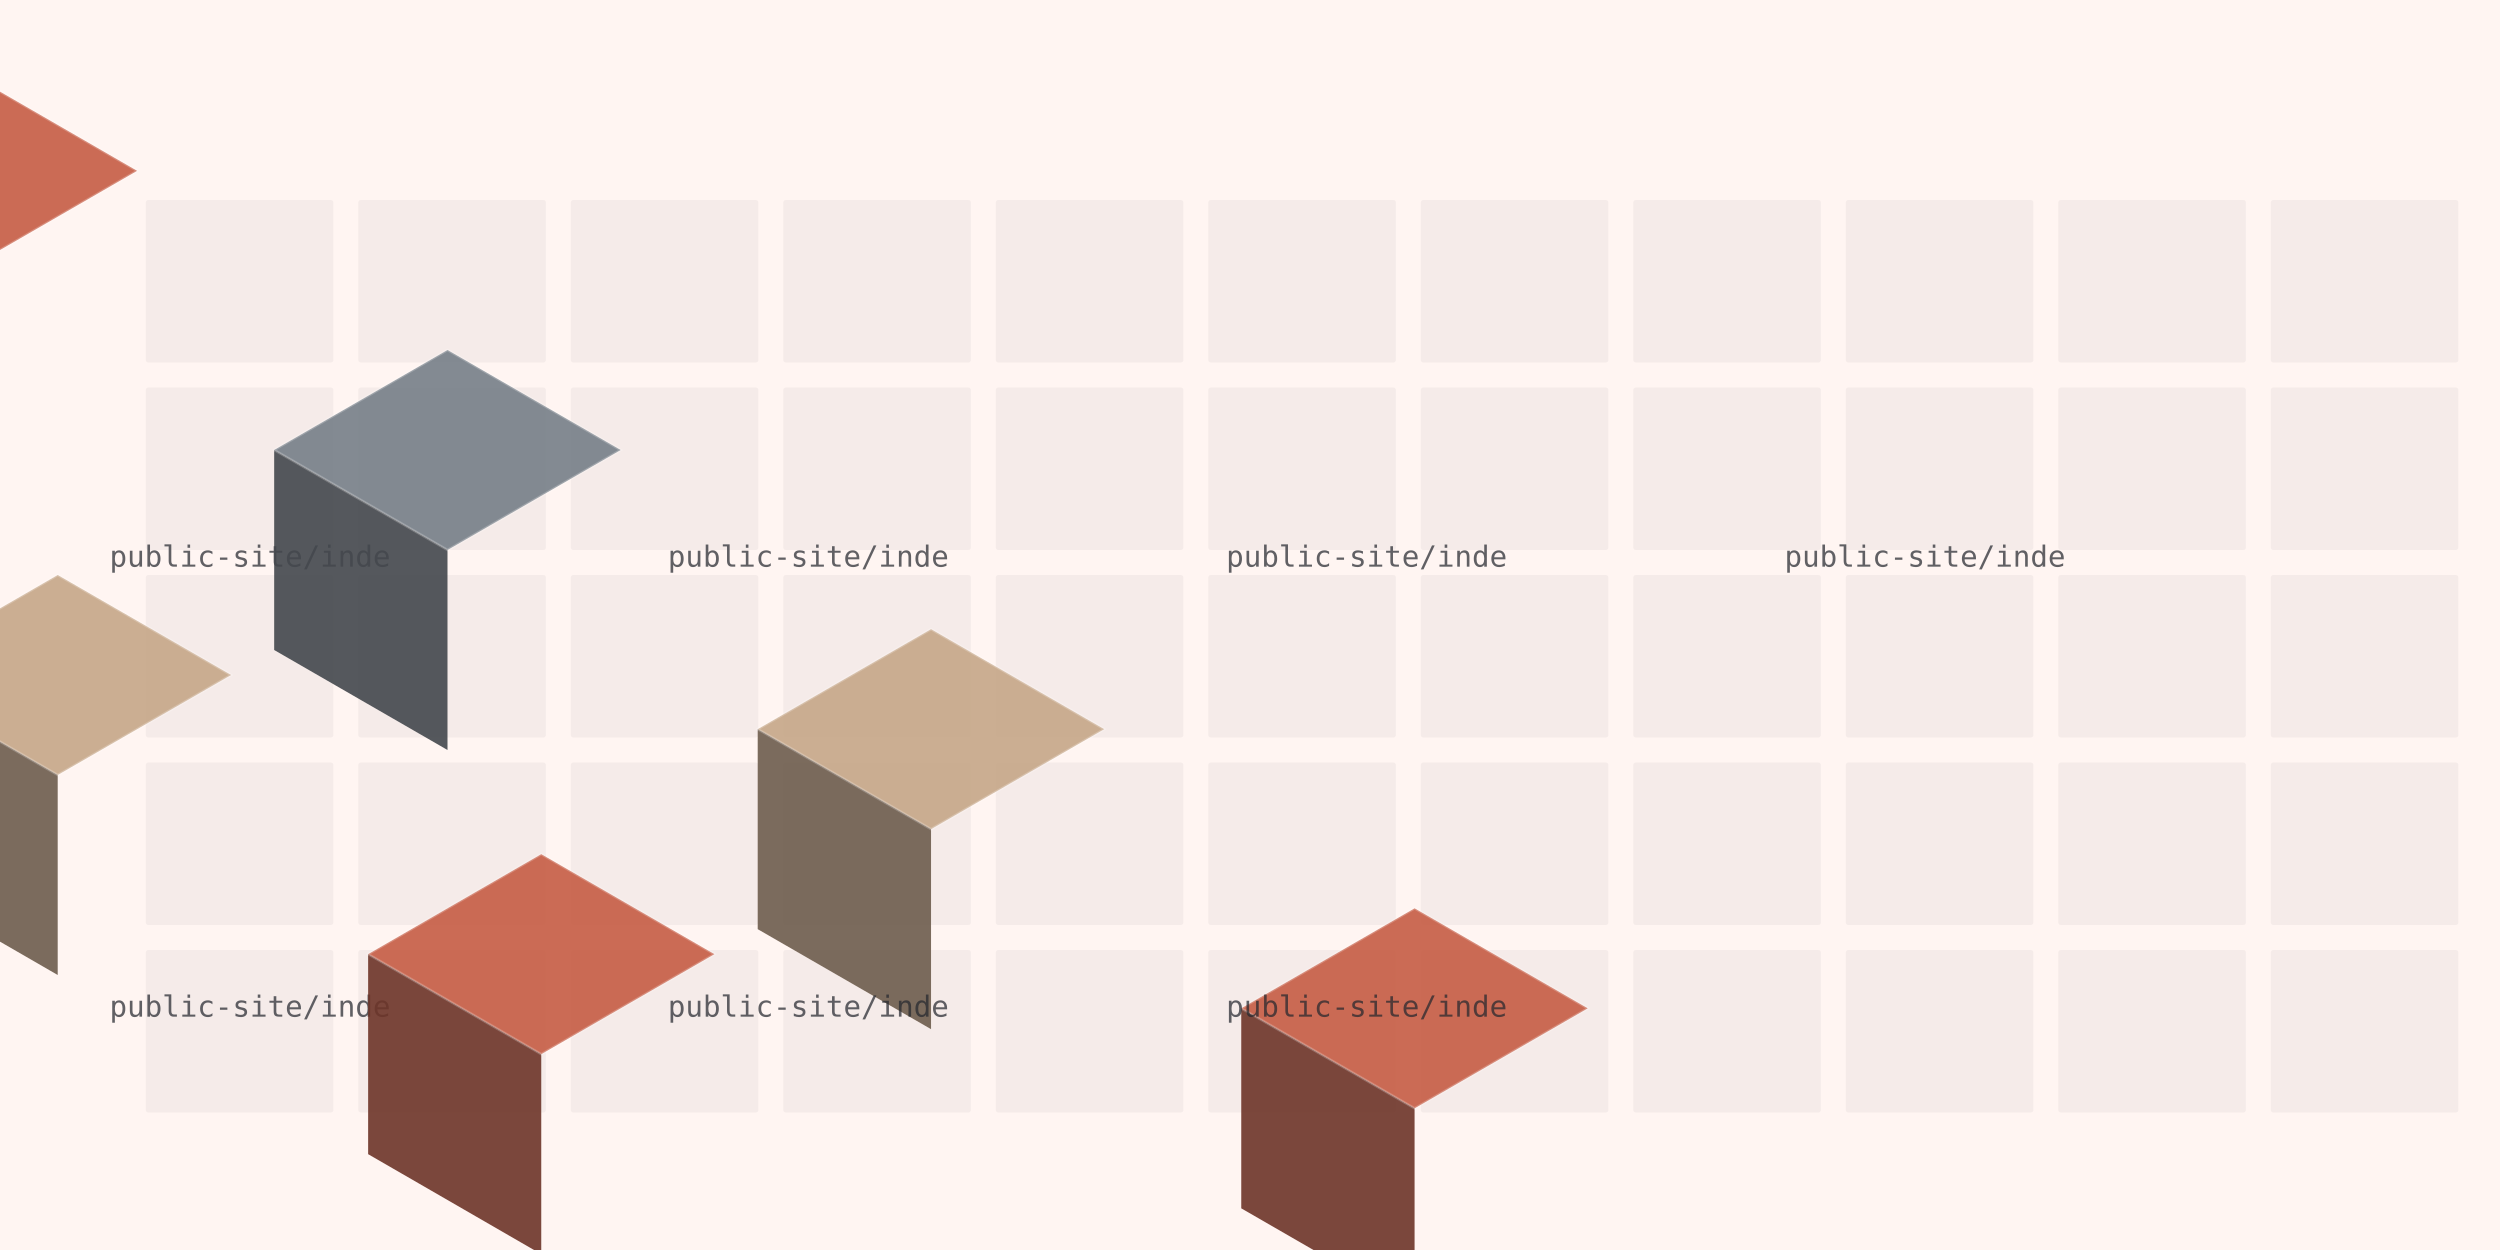
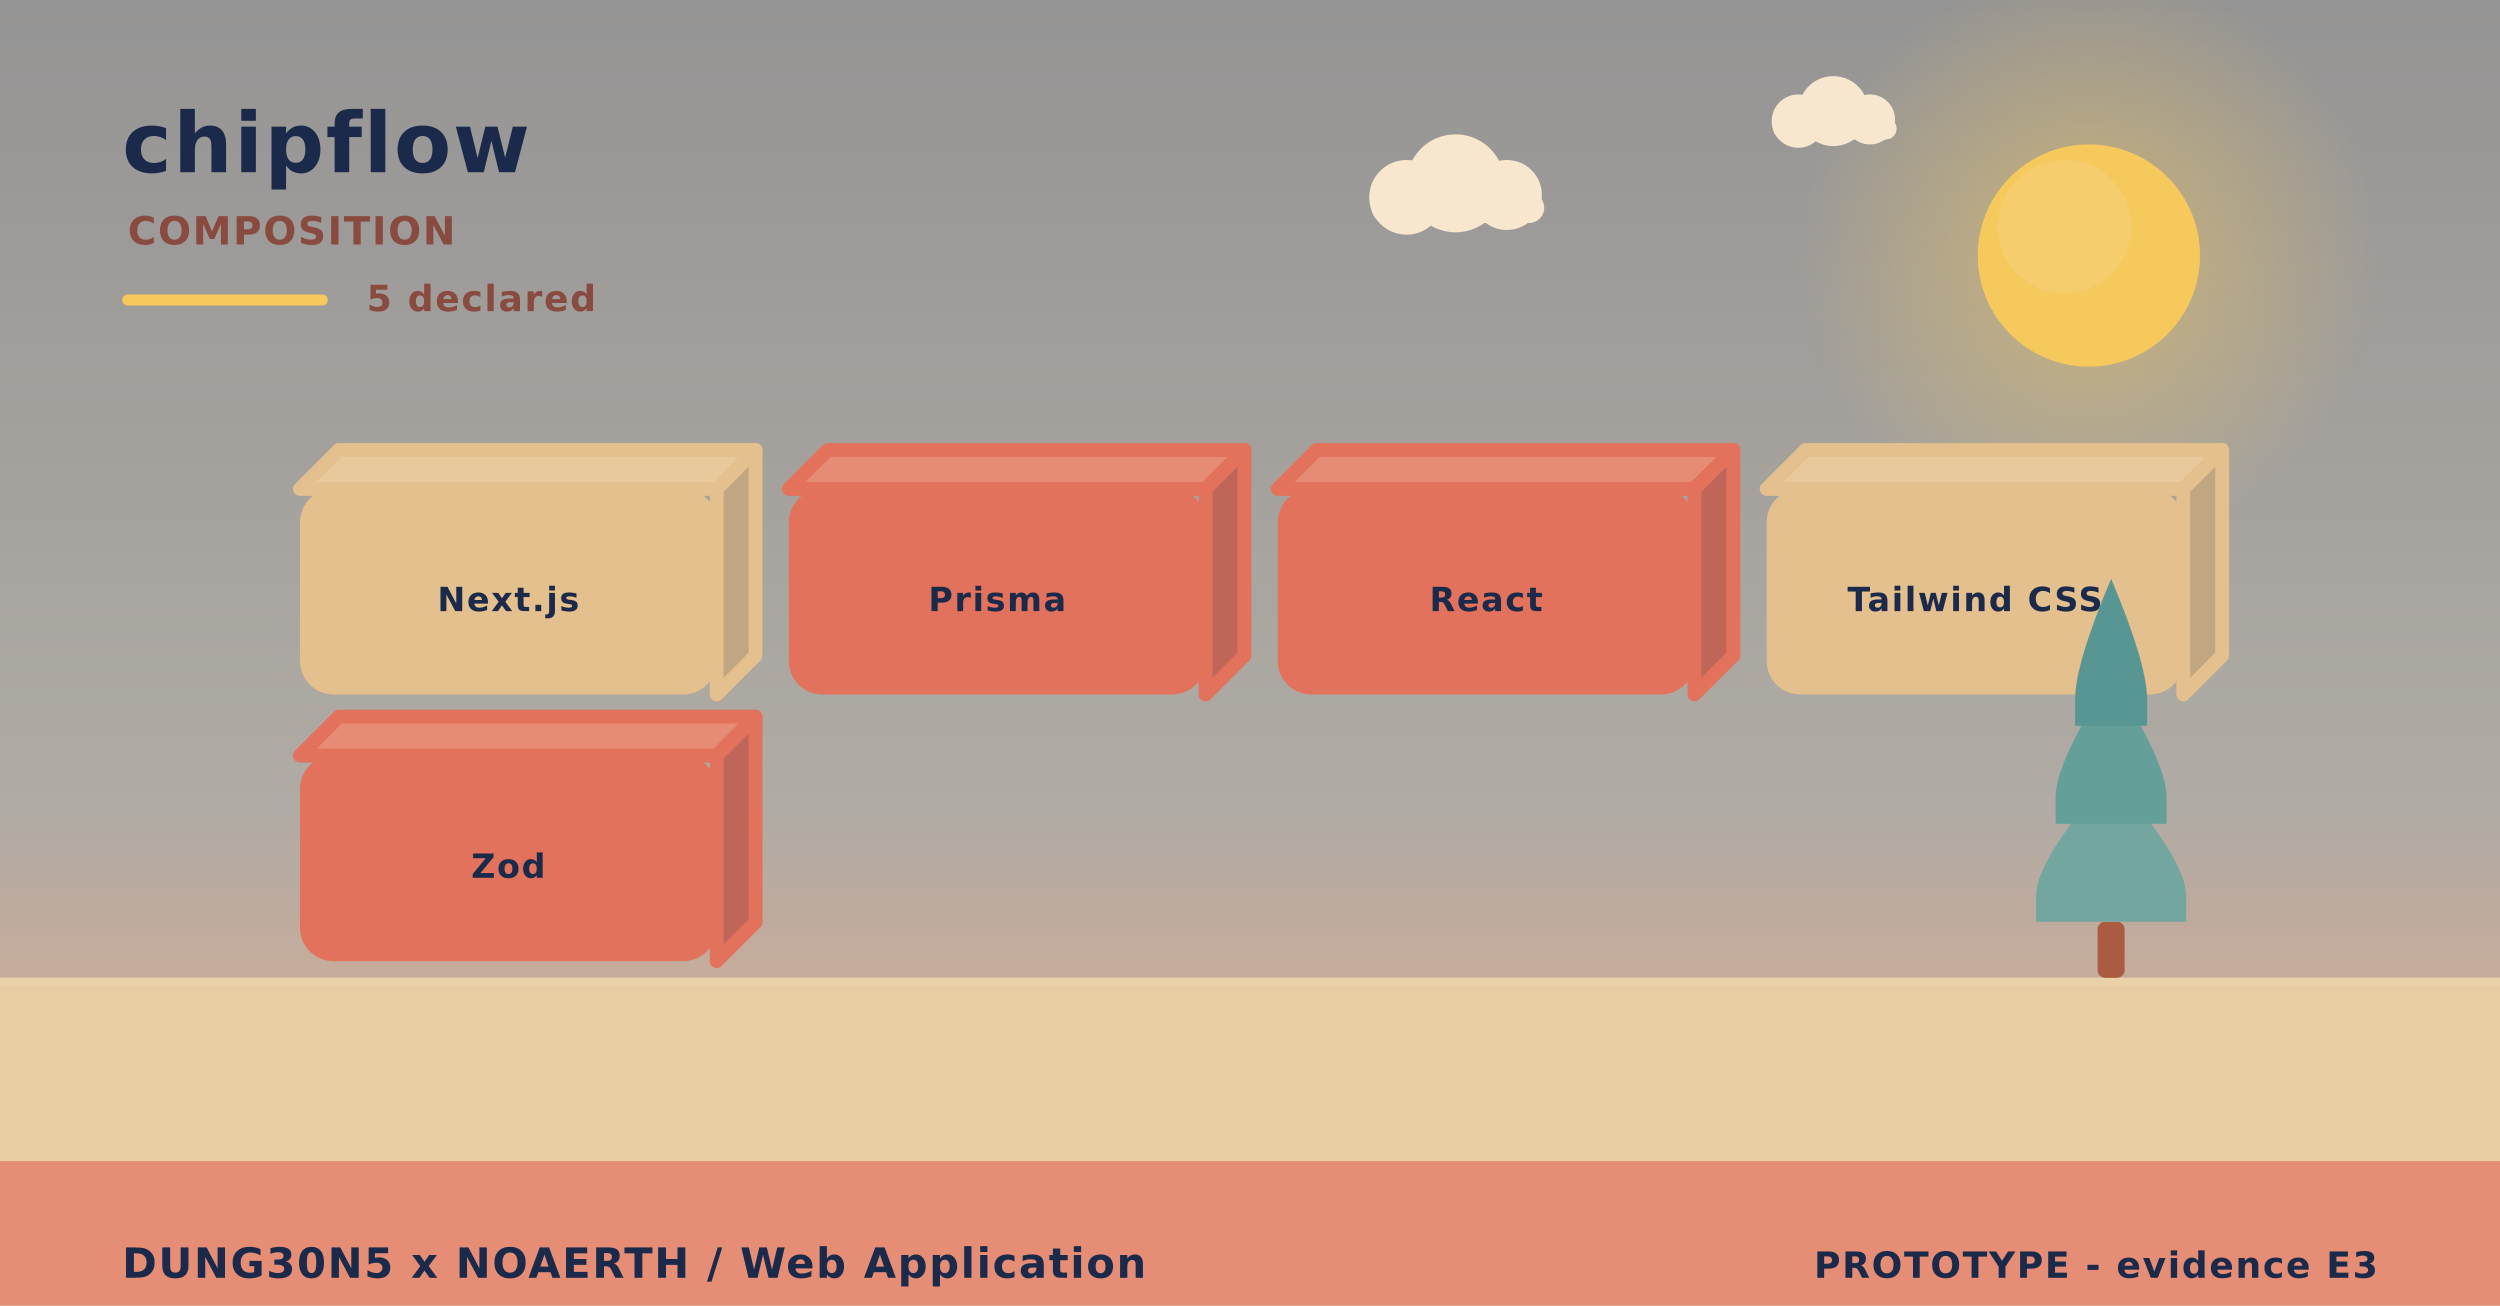
- <svg xmlns="http://www.w3.org/2000/svg" viewBox="0 0 1200 600" width="1200" height="600" role="img" aria-label="chipflow component map">
-   <rect width="1200" height="600" fill="#fff5f2" />
-   <defs>
-     <linearGradient id="gc" x1="0" y1="0" x2="1" y2="1">
-       <stop offset="0%" stop-color="#c75f48" />
-       <stop offset="100%" stop-color="#78818a" />
-     </linearGradient>
-   </defs>
-   <rect x="70.00" y="96.00" width="90.00" height="78.00" rx="1.20" fill="#25282e" opacity="0.05" />
-   <rect x="172.00" y="96.00" width="90.00" height="78.00" rx="1.20" fill="#25282e" opacity="0.05" />
-   <rect x="274.00" y="96.00" width="90.00" height="78.00" rx="1.20" fill="#25282e" opacity="0.05" />
-   <rect x="376.00" y="96.00" width="90.00" height="78.00" rx="1.20" fill="#25282e" opacity="0.05" />
-   <rect x="478.00" y="96.00" width="90.00" height="78.00" rx="1.20" fill="#25282e" opacity="0.05" />
-   <rect x="580.00" y="96.00" width="90.00" height="78.00" rx="1.20" fill="#25282e" opacity="0.05" />
-   <rect x="682.00" y="96.00" width="90.00" height="78.00" rx="1.20" fill="#25282e" opacity="0.05" />
-   <rect x="784.00" y="96.00" width="90.00" height="78.00" rx="1.20" fill="#25282e" opacity="0.05" />
-   <rect x="886.00" y="96.00" width="90.00" height="78.00" rx="1.20" fill="#25282e" opacity="0.05" />
-   <rect x="988.00" y="96.00" width="90.00" height="78.00" rx="1.20" fill="#25282e" opacity="0.05" />
-   <rect x="1090.00" y="96.00" width="90.00" height="78.00" rx="1.20" fill="#25282e" opacity="0.05" />
-   <rect x="70.00" y="186.00" width="90.00" height="78.00" rx="1.20" fill="#25282e" opacity="0.05" />
-   <rect x="172.00" y="186.00" width="90.00" height="78.00" rx="1.20" fill="#25282e" opacity="0.05" />
-   <rect x="274.00" y="186.00" width="90.00" height="78.00" rx="1.20" fill="#25282e" opacity="0.05" />
-   <rect x="376.00" y="186.00" width="90.00" height="78.00" rx="1.20" fill="#25282e" opacity="0.05" />
-   <rect x="478.00" y="186.00" width="90.00" height="78.00" rx="1.20" fill="#25282e" opacity="0.05" />
-   <rect x="580.00" y="186.00" width="90.00" height="78.00" rx="1.20" fill="#25282e" opacity="0.05" />
-   <rect x="682.00" y="186.00" width="90.00" height="78.00" rx="1.20" fill="#25282e" opacity="0.05" />
-   <rect x="784.00" y="186.00" width="90.00" height="78.00" rx="1.20" fill="#25282e" opacity="0.05" />
-   <rect x="886.00" y="186.00" width="90.00" height="78.00" rx="1.20" fill="#25282e" opacity="0.05" />
-   <rect x="988.00" y="186.00" width="90.00" height="78.00" rx="1.20" fill="#25282e" opacity="0.05" />
-   <rect x="1090.00" y="186.00" width="90.00" height="78.00" rx="1.20" fill="#25282e" opacity="0.05" />
-   <rect x="70.00" y="276.00" width="90.00" height="78.00" rx="1.20" fill="#25282e" opacity="0.05" />
-   <rect x="172.00" y="276.00" width="90.00" height="78.00" rx="1.20" fill="#25282e" opacity="0.05" />
-   <rect x="274.00" y="276.00" width="90.00" height="78.00" rx="1.20" fill="#25282e" opacity="0.05" />
-   <rect x="376.00" y="276.00" width="90.00" height="78.00" rx="1.20" fill="#25282e" opacity="0.05" />
-   <rect x="478.00" y="276.00" width="90.00" height="78.00" rx="1.20" fill="#25282e" opacity="0.05" />
-   <rect x="580.00" y="276.00" width="90.00" height="78.00" rx="1.20" fill="#25282e" opacity="0.05" />
-   <rect x="682.00" y="276.00" width="90.00" height="78.00" rx="1.20" fill="#25282e" opacity="0.05" />
-   <rect x="784.00" y="276.00" width="90.00" height="78.00" rx="1.20" fill="#25282e" opacity="0.05" />
-   <rect x="886.00" y="276.00" width="90.00" height="78.00" rx="1.20" fill="#25282e" opacity="0.05" />
-   <rect x="988.00" y="276.00" width="90.00" height="78.00" rx="1.20" fill="#25282e" opacity="0.05" />
-   <rect x="1090.00" y="276.00" width="90.00" height="78.00" rx="1.20" fill="#25282e" opacity="0.05" />
-   <rect x="70.00" y="366.00" width="90.00" height="78.00" rx="1.20" fill="#25282e" opacity="0.05" />
-   <rect x="172.00" y="366.00" width="90.00" height="78.00" rx="1.20" fill="#25282e" opacity="0.05" />
-   <rect x="274.00" y="366.00" width="90.00" height="78.00" rx="1.20" fill="#25282e" opacity="0.05" />
-   <rect x="376.00" y="366.00" width="90.00" height="78.00" rx="1.20" fill="#25282e" opacity="0.05" />
-   <rect x="478.00" y="366.00" width="90.00" height="78.00" rx="1.20" fill="#25282e" opacity="0.05" />
-   <rect x="580.00" y="366.00" width="90.00" height="78.00" rx="1.20" fill="#25282e" opacity="0.05" />
-   <rect x="682.00" y="366.00" width="90.00" height="78.00" rx="1.20" fill="#25282e" opacity="0.05" />
-   <rect x="784.00" y="366.00" width="90.00" height="78.00" rx="1.20" fill="#25282e" opacity="0.05" />
-   <rect x="886.00" y="366.00" width="90.00" height="78.00" rx="1.20" fill="#25282e" opacity="0.05" />
-   <rect x="988.00" y="366.00" width="90.00" height="78.00" rx="1.20" fill="#25282e" opacity="0.05" />
-   <rect x="1090.00" y="366.00" width="90.00" height="78.00" rx="1.20" fill="#25282e" opacity="0.05" />
-   <rect x="70.00" y="456.00" width="90.00" height="78.00" rx="1.20" fill="#25282e" opacity="0.05" />
-   <rect x="172.00" y="456.00" width="90.00" height="78.00" rx="1.20" fill="#25282e" opacity="0.05" />
-   <rect x="274.00" y="456.00" width="90.00" height="78.00" rx="1.20" fill="#25282e" opacity="0.05" />
-   <rect x="376.00" y="456.00" width="90.00" height="78.00" rx="1.20" fill="#25282e" opacity="0.05" />
-   <rect x="478.00" y="456.00" width="90.00" height="78.00" rx="1.20" fill="#25282e" opacity="0.05" />
-   <rect x="580.00" y="456.00" width="90.00" height="78.00" rx="1.20" fill="#25282e" opacity="0.05" />
-   <rect x="682.00" y="456.00" width="90.00" height="78.00" rx="1.20" fill="#25282e" opacity="0.05" />
-   <rect x="784.00" y="456.00" width="90.00" height="78.00" rx="1.20" fill="#25282e" opacity="0.05" />
-   <rect x="886.00" y="456.00" width="90.00" height="78.00" rx="1.20" fill="#25282e" opacity="0.05" />
-   <rect x="988.00" y="456.00" width="90.00" height="78.00" rx="1.20" fill="#25282e" opacity="0.05" />
-   <rect x="1090.00" y="456.00" width="90.00" height="78.00" rx="1.20" fill="#25282e" opacity="0.05" />
-   <g transform="rotate(0 120 140)">
-     <polygon points="-17.3,34.0 65.8,82.0 -17.3,130.0 -100.5,82.0" fill="#c75f48" opacity="0.92" />
-     <polygon points="-100.5,82.0 -17.3,130.0 -17.3,226.0 -100.5,178.0" fill="#6d3428" opacity="0.9" />
-     <polygon points="-17.3,34.0 65.8,82.0 -17.3,130.0 -100.5,82.0" fill="none" stroke="rgba(255,255,255,0.220)" stroke-width="1.2" />
-     <animateTransform attributeName="transform" type="rotate" values="-32.0 0.00 0.00 0.0 0.00 0.00" dur="5.15s" begin="0.0s" repeatCount="indefinite" />
+ <svg xmlns="http://www.w3.org/2000/svg" width="900" height="470" viewBox="0 0 900 470" role="img" aria-label="chipflow - how it is composed">
+   <linearGradient id="skyc" x1="0" y1="0" x2="0" y2="1">
+     <stop offset="0" stop-color="#959494" />
+     <stop offset="0.62" stop-color="#b0aba4" />
+     <stop offset="1" stop-color="#f3ad8a" />
+   </linearGradient>
+   <rect width="900" height="470" fill="url(#skyc)" />
+   <radialGradient id="sunc">
+     <stop offset="0.35" stop-color="#f5c95c" stop-opacity="0.34" />
+     <stop offset="1" stop-color="#f5c95c" stop-opacity="0" />
+   </radialGradient>
+   <circle cx="752" cy="92" r="104" fill="url(#sunc)" />
+   <circle cx="752" cy="92" r="40" fill="#f5c95c" />
+   <circle cx="743.2" cy="81.6" r="24" fill="#f5d27e" opacity="0.5" />
+   <g>
+     <circle cx="524" cy="66" r="17.64" fill="#f6e7ce" />
+     <circle cx="506.36" cy="71.04" r="13.44" fill="#f6e7ce" />
+     <circle cx="542.48" cy="70.2" r="12.6" fill="#f6e7ce" />
+     <rect x="493.76" y="69.36" width="62.16" height="10.92" rx="5.46" fill="#f6e7ce" />
+     <animateTransform attributeName="transform" type="translate" values="0 0;24 0;0 0" dur="36s" begin="0s" repeatCount="indefinite" />
  </g>
-   <text x="120" y="272" font-family="ui-monospace,Menlo,monospace" font-size="14" fill="rgba(37,40,46,0.720)" text-anchor="middle">public-site/inde</text>
-   <g transform="rotate(0 388 140)">
-     <polygon points="214.8,168.0 297.9,216.0 214.8,264.0 131.6,216.0" fill="#78818a" opacity="0.92" />
-     <polygon points="131.6,216.0 214.8,264.0 214.8,360.0 131.6,312.0" fill="#42474c" opacity="0.9" />
-     <polygon points="214.8,168.0 297.9,216.0 214.8,264.0 131.6,216.0" fill="none" stroke="rgba(255,255,255,0.220)" stroke-width="1.2" />
-     <animateTransform attributeName="transform" type="rotate" values="-32.0 0.00 0.00 0.0 0.00 0.00" dur="5.15s" begin="0.4s" repeatCount="indefinite" />
+   <g>
+     <circle cx="660" cy="40" r="12.6" fill="#f6e7ce" />
+     <circle cx="647.4" cy="43.6" r="9.6" fill="#f6e7ce" />
+     <circle cx="673.2" cy="43" r="9" fill="#f6e7ce" />
+     <rect x="638.4" y="42.4" width="44.4" height="7.8" rx="3.9" fill="#f6e7ce" />
+     <animateTransform attributeName="transform" type="translate" values="0 0;-18 0;0 0" dur="46s" begin="3s" repeatCount="indefinite" />
  </g>
-   <text x="388" y="272" font-family="ui-monospace,Menlo,monospace" font-size="14" fill="rgba(37,40,46,0.720)" text-anchor="middle">public-site/inde</text>
-   <g transform="rotate(0 656 140)">
-     <polygon points="446.9,302.0 530.0,350.0 446.9,398.0 363.7,350.0" fill="#c7a88a" opacity="0.92" />
-     <polygon points="363.7,350.0 446.9,398.0 446.9,494.0 363.7,446.0" fill="#6d5c4c" opacity="0.9" />
-     <polygon points="446.9,302.0 530.0,350.0 446.9,398.0 363.7,350.0" fill="none" stroke="rgba(255,255,255,0.220)" stroke-width="1.2" />
-     <animateTransform attributeName="transform" type="rotate" values="-32.0 0.00 0.00 0.0 0.00 0.00" dur="5.15s" begin="0.8s" repeatCount="indefinite" />
+   <rect x="0" y="352" width="900" height="118" fill="#e9cda3" />
+   <rect x="0" y="352" width="900" height="3" fill="#ebd1a9" />
+   <text x="44" y="62" font-family="Verdana,DejaVu Sans,sans-serif" font-size="30" font-weight="700" letter-spacing="0.6" fill="#1b2a4a" text-anchor="start">chipflow</text>
+   <text x="46" y="88" font-family="Verdana,DejaVu Sans,sans-serif" font-size="14" font-weight="700" letter-spacing="0.6" fill="#894b3f" text-anchor="start">COMPOSITION</text>
+   <rect x="44" y="106" width="74" height="4" rx="2" fill="#f5c95c" />
+   <text x="132" y="112" font-family="Verdana,DejaVu Sans,sans-serif" font-size="13" font-weight="700" letter-spacing="0.6" fill="#894b3f" text-anchor="start">5 declared</text>
+   <g>
+     <path d="M108,176 L258,176 L272,162 L122,162 Z" fill="#e7c99b" stroke="#e3c08d" stroke-width="5" stroke-linejoin="round" />
+     <path d="M258,176 L272,162 L272,236 L258,250 Z" fill="#c1a682" stroke="#e3c08d" stroke-width="5" stroke-linejoin="round" />
+     <rect x="108" y="176" width="150" height="74" rx="12" fill="#e3c08d" />
+     <animateTransform attributeName="transform" type="translate" values="0 10;0 0" dur="0.75s" begin="0s" fill="freeze" />
  </g>
-   <text x="656" y="272" font-family="ui-monospace,Menlo,monospace" font-size="14" fill="rgba(37,40,46,0.720)" text-anchor="middle">public-site/inde</text>
-   <g transform="rotate(0 924 140)">
-     <polygon points="679.0,436.0 762.1,484.0 679.0,532.0 595.8,484.0" fill="#c75f48" opacity="0.92" />
-     <polygon points="595.8,484.0 679.0,532.0 679.0,628.0 595.8,580.0" fill="#6d3428" opacity="0.9" />
-     <polygon points="679.0,436.0 762.1,484.0 679.0,532.0 595.8,484.0" fill="none" stroke="rgba(255,255,255,0.220)" stroke-width="1.2" />
-     <animateTransform attributeName="transform" type="rotate" values="-32.0 0.00 0.00 0.0 0.00 0.00" dur="5.15s" begin="1.2s" repeatCount="indefinite" />
+   <text x="183" y="220" font-family="Verdana,DejaVu Sans,sans-serif" font-size="12" font-weight="700" letter-spacing="0.6" fill="#1b2a4a" text-anchor="middle">Next.js</text>
+   <g>
+     <path d="M284,176 L434,176 L448,162 L298,162 Z" fill="#e68c74" stroke="#e2725b" stroke-width="5" stroke-linejoin="round" />
+     <path d="M434,176 L448,162 L448,236 L434,250 Z" fill="#c06658" stroke="#e2725b" stroke-width="5" stroke-linejoin="round" />
+     <rect x="284" y="176" width="150" height="74" rx="12" fill="#e2725b" />
+     <animateTransform attributeName="transform" type="translate" values="0 10;0 0" dur="0.75s" begin="0.16s" fill="freeze" />
  </g>
-   <text x="924" y="272" font-family="ui-monospace,Menlo,monospace" font-size="14" fill="rgba(37,40,46,0.720)" text-anchor="middle">public-site/inde</text>
-   <g transform="rotate(0 120 356)">
-     <polygon points="-204.4,142.0 -121.2,190.0 -204.4,238.0 -287.5,190.0" fill="#78818a" opacity="0.92" />
-     <polygon points="-287.5,190.0 -204.4,238.0 -204.4,334.0 -287.5,286.0" fill="#42474c" opacity="0.9" />
-     <polygon points="-204.4,142.0 -121.2,190.0 -204.4,238.0 -287.5,190.0" fill="none" stroke="rgba(255,255,255,0.220)" stroke-width="1.2" />
-     <animateTransform attributeName="transform" type="rotate" values="-32.0 0.00 0.00 0.0 0.00 0.00" dur="5.15s" begin="1.6s" repeatCount="indefinite" />
+   <text x="359" y="220" font-family="Verdana,DejaVu Sans,sans-serif" font-size="12" font-weight="700" letter-spacing="0.6" fill="#1b2a4a" text-anchor="middle">Prisma</text>
+   <g>
+     <path d="M460,176 L610,176 L624,162 L474,162 Z" fill="#e68c74" stroke="#e2725b" stroke-width="5" stroke-linejoin="round" />
+     <path d="M610,176 L624,162 L624,236 L610,250 Z" fill="#c06658" stroke="#e2725b" stroke-width="5" stroke-linejoin="round" />
+     <rect x="460" y="176" width="150" height="74" rx="12" fill="#e2725b" />
+     <animateTransform attributeName="transform" type="translate" values="0 10;0 0" dur="0.75s" begin="0.32s" fill="freeze" />
  </g>
-   <text x="120" y="488" font-family="ui-monospace,Menlo,monospace" font-size="14" fill="rgba(37,40,46,0.720)" text-anchor="middle">public-site/inde</text>
-   <g transform="rotate(0 388 356)">
-     <polygon points="27.7,276.0 110.9,324.0 27.7,372.0 -55.4,324.0" fill="#c7a88a" opacity="0.92" />
-     <polygon points="-55.4,324.0 27.7,372.0 27.7,468.0 -55.4,420.0" fill="#6d5c4c" opacity="0.9" />
-     <polygon points="27.7,276.0 110.9,324.0 27.7,372.0 -55.4,324.0" fill="none" stroke="rgba(255,255,255,0.220)" stroke-width="1.2" />
-     <animateTransform attributeName="transform" type="rotate" values="-32.0 0.00 0.00 0.0 0.00 0.00" dur="5.15s" begin="2.0s" repeatCount="indefinite" />
+   <text x="535" y="220" font-family="Verdana,DejaVu Sans,sans-serif" font-size="12" font-weight="700" letter-spacing="0.6" fill="#1b2a4a" text-anchor="middle">React</text>
+   <g>
+     <path d="M636,176 L786,176 L800,162 L650,162 Z" fill="#e7c99b" stroke="#e3c08d" stroke-width="5" stroke-linejoin="round" />
+     <path d="M786,176 L800,162 L800,236 L786,250 Z" fill="#c1a682" stroke="#e3c08d" stroke-width="5" stroke-linejoin="round" />
+     <rect x="636" y="176" width="150" height="74" rx="12" fill="#e3c08d" />
+     <animateTransform attributeName="transform" type="translate" values="0 10;0 0" dur="0.75s" begin="0.48s" fill="freeze" />
  </g>
-   <text x="388" y="488" font-family="ui-monospace,Menlo,monospace" font-size="14" fill="rgba(37,40,46,0.720)" text-anchor="middle">public-site/inde</text>
-   <g transform="rotate(0 656 356)">
-     <polygon points="259.8,410.0 342.9,458.0 259.8,506.0 176.7,458.0" fill="#c75f48" opacity="0.92" />
-     <polygon points="176.7,458.0 259.8,506.0 259.8,602.0 176.7,554.0" fill="#6d3428" opacity="0.9" />
-     <polygon points="259.8,410.0 342.9,458.0 259.8,506.0 176.7,458.0" fill="none" stroke="rgba(255,255,255,0.220)" stroke-width="1.2" />
-     <animateTransform attributeName="transform" type="rotate" values="-32.0 0.00 0.00 0.0 0.00 0.00" dur="5.15s" begin="2.4s" repeatCount="indefinite" />
+   <text x="711" y="220" font-family="Verdana,DejaVu Sans,sans-serif" font-size="12" font-weight="700" letter-spacing="0.6" fill="#1b2a4a" text-anchor="middle">Tailwind CSS</text>
+   <g>
+     <path d="M108,272 L258,272 L272,258 L122,258 Z" fill="#e68c74" stroke="#e2725b" stroke-width="5" stroke-linejoin="round" />
+     <path d="M258,272 L272,258 L272,332 L258,346 Z" fill="#c06658" stroke="#e2725b" stroke-width="5" stroke-linejoin="round" />
+     <rect x="108" y="272" width="150" height="74" rx="12" fill="#e2725b" />
+     <animateTransform attributeName="transform" type="translate" values="0 10;0 0" dur="0.75s" begin="0.64s" fill="freeze" />
  </g>
-   <text x="656" y="488" font-family="ui-monospace,Menlo,monospace" font-size="14" fill="rgba(37,40,46,0.720)" text-anchor="middle">public-site/inde</text>
+   <text x="183" y="316" font-family="Verdana,DejaVu Sans,sans-serif" font-size="12" font-weight="700" letter-spacing="0.6" fill="#1b2a4a" text-anchor="middle">Zod</text>
+   <rect x="755.14" y="331.84" width="9.72" height="20.16" rx="2.7" fill="#ac5b43" />
+   <path d="M760,278.92 Q733,309.61 733,322.31 Q733,331.84 733,331.84 L787,331.84 Q787,331.84 787,322.31 Q787,309.61 760,278.92 Z" fill="#74a6a0" />
+   <path d="M760,243.64 Q740.02,274.33 740.02,287.03 Q740.02,296.56 740.02,296.56 L779.98,296.56 Q779.98,296.56 779.98,287.03 Q779.98,274.33 760,243.64 Z" fill="#649f9a" />
+   <path d="M760,208.36 Q747.04,239.05 747.04,251.75 Q747.04,261.28 747.04,261.28 L772.96,261.28 Q772.96,261.28 772.96,251.75 Q772.96,239.05 760,208.36 Z" fill="#589694" />
+   <rect x="0" y="418" width="900" height="52" rx="0" fill="#e68972" opacity="0.94" />
+   <text x="44" y="460" font-family="Verdana,DejaVu Sans,sans-serif" font-size="15" font-weight="700" letter-spacing="0.6" fill="#1b2a4a" text-anchor="start">DUNG30N5 x NOAERTH  /  Web Application</text>
+   <text x="856" y="460" font-family="Verdana,DejaVu Sans,sans-serif" font-size="13" font-weight="700" letter-spacing="0.6" fill="#1b2a4a" text-anchor="end">PROTOTYPE  -  evidence E3</text>
</svg>
